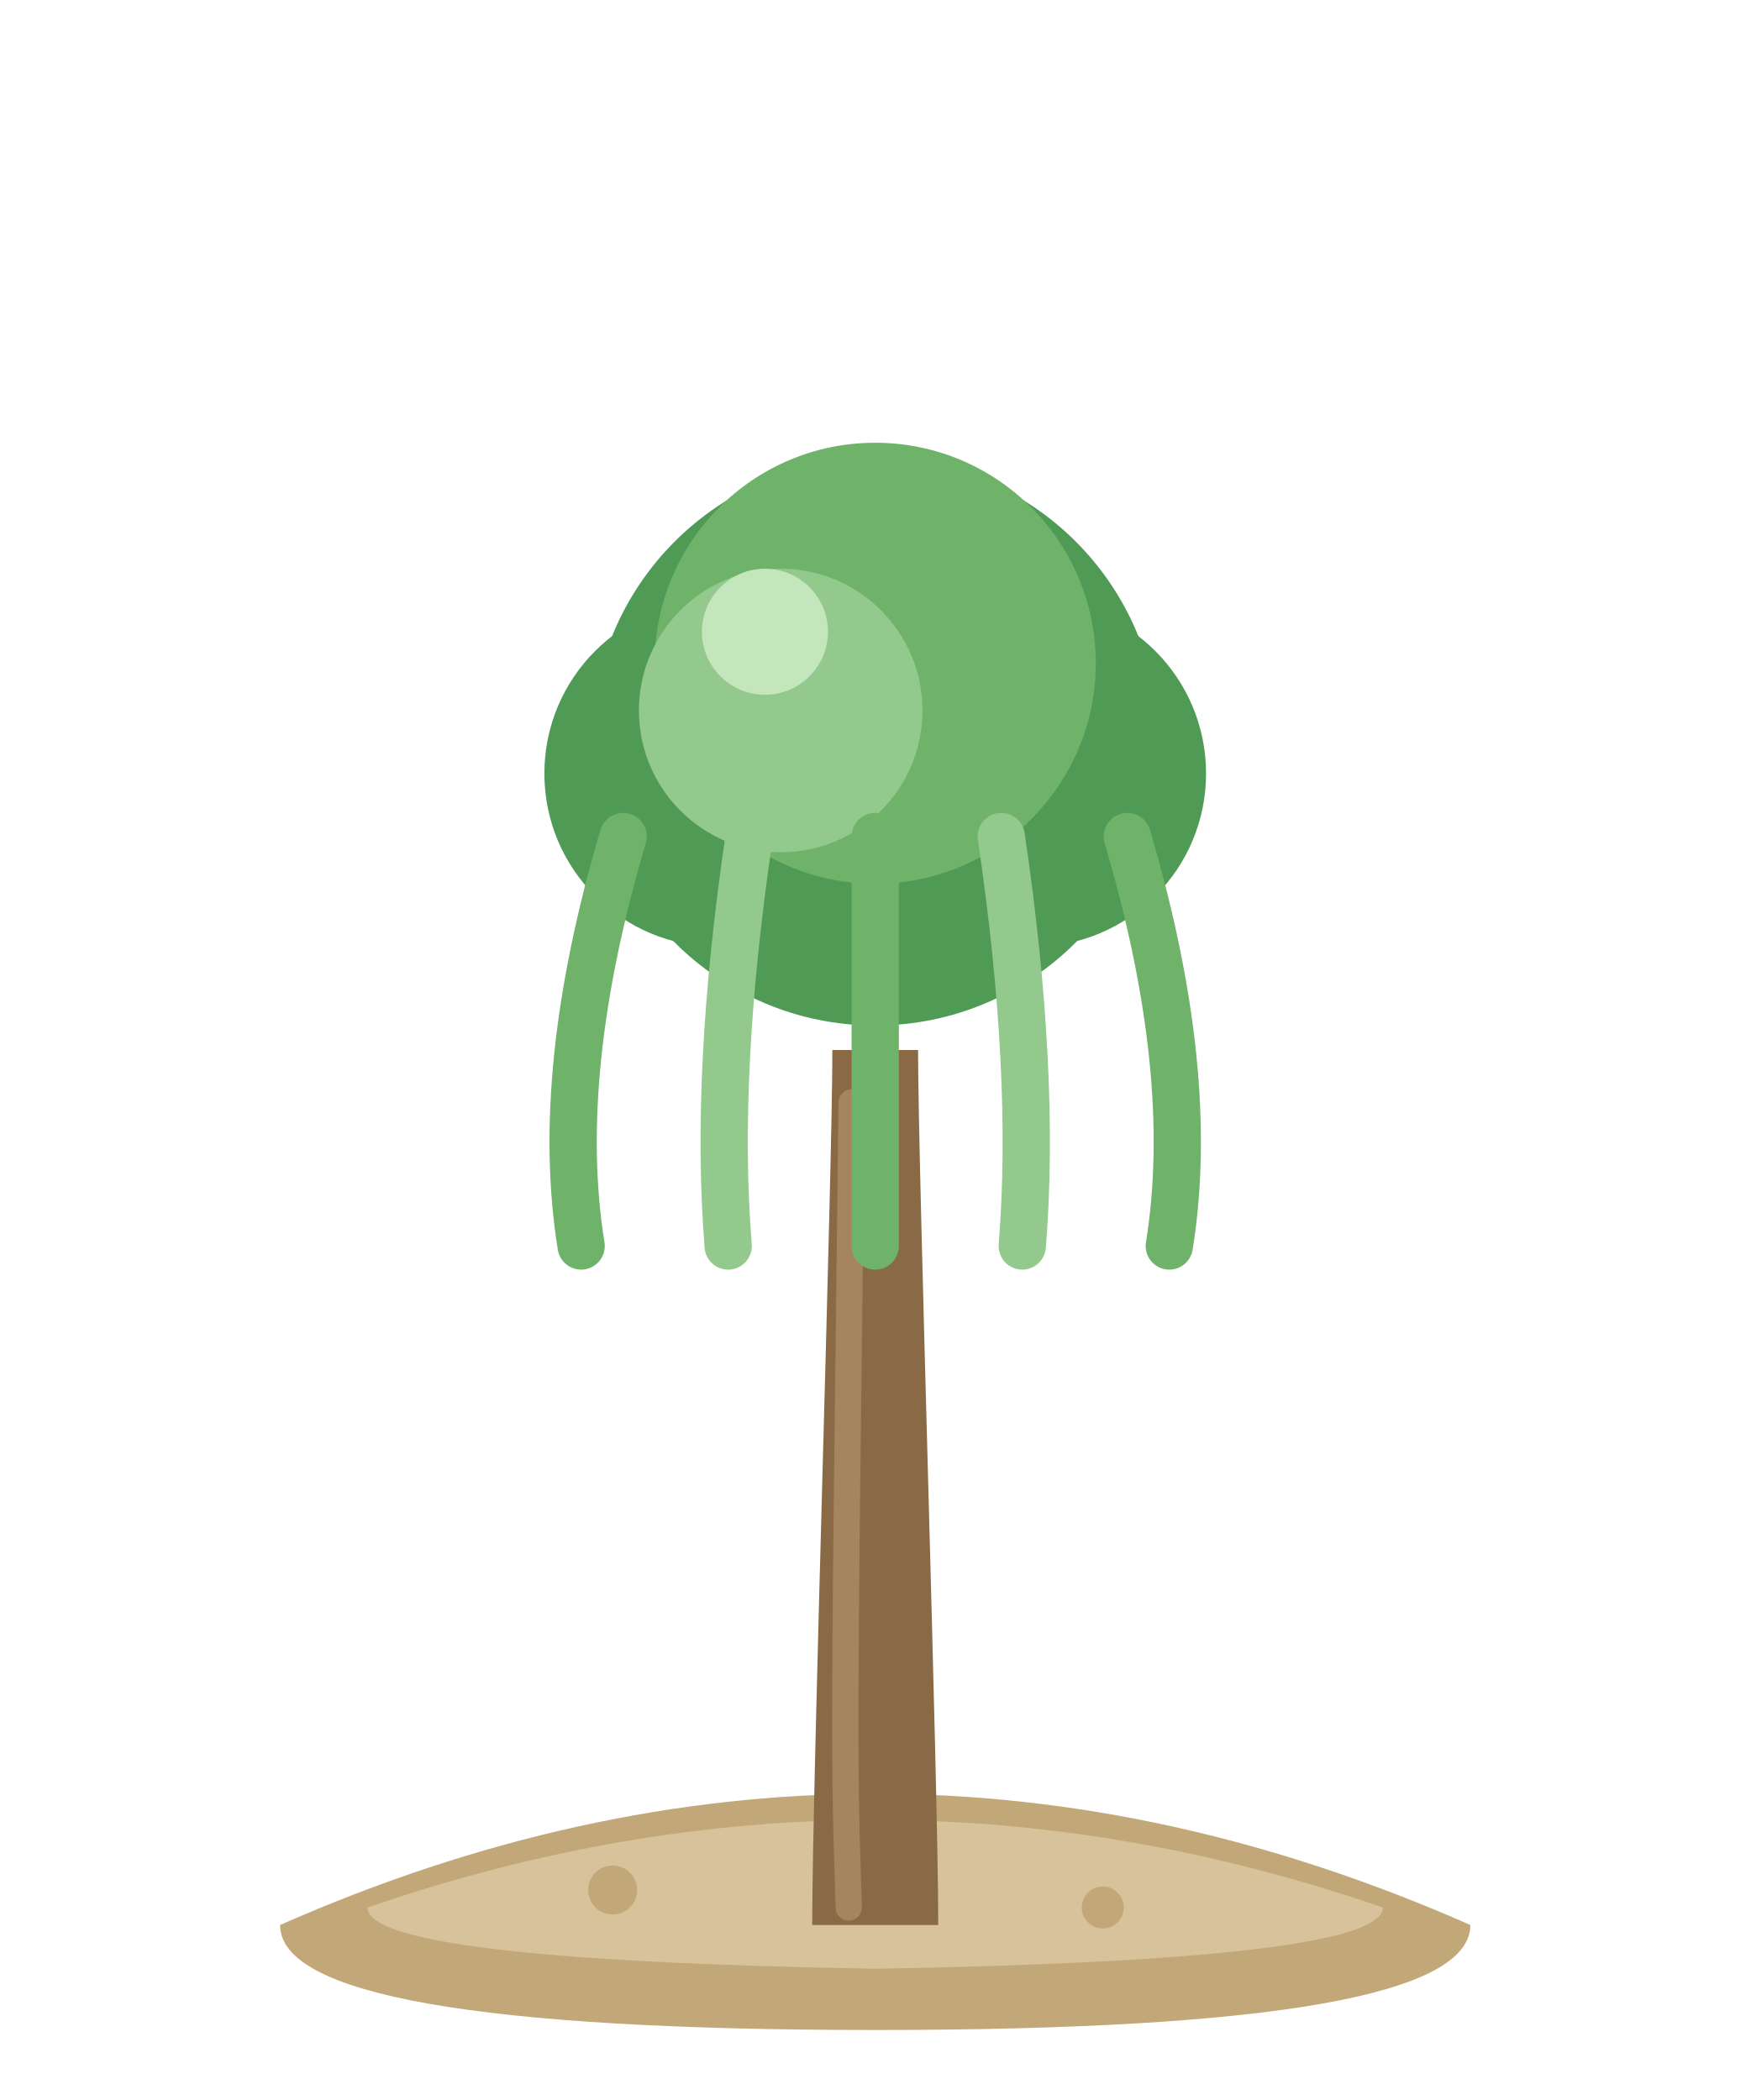
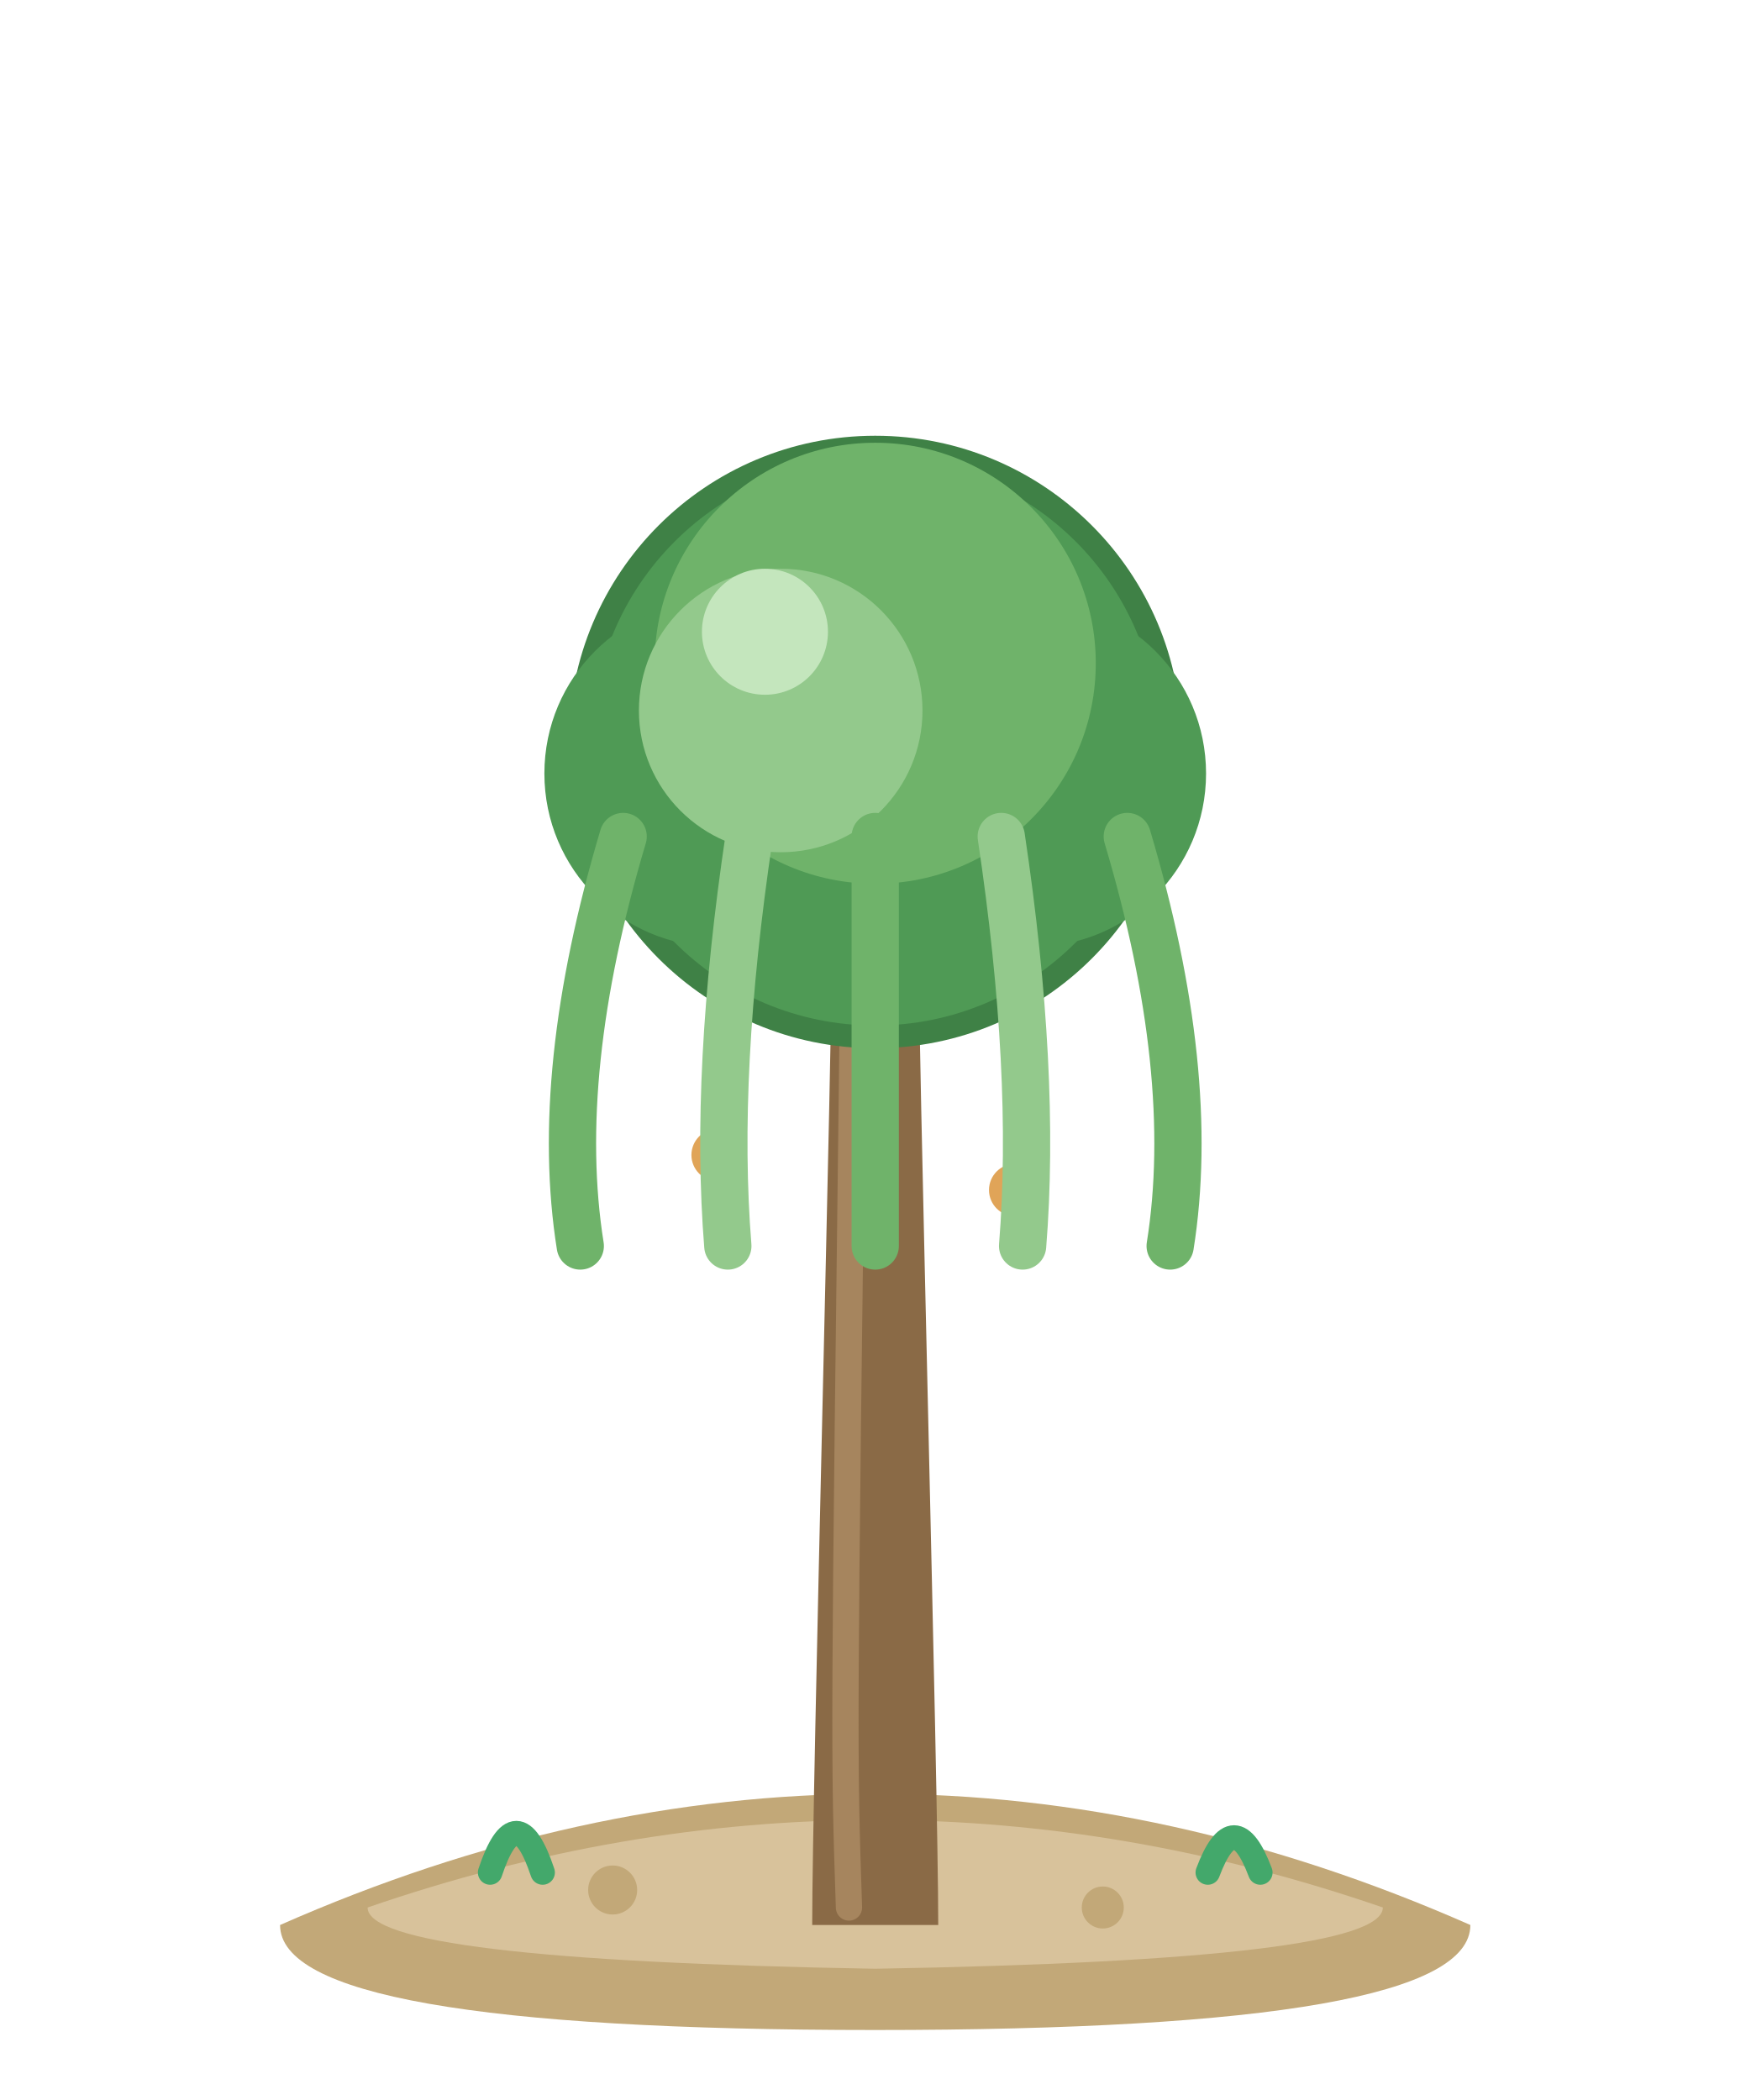
<svg xmlns="http://www.w3.org/2000/svg" viewBox="0 0 100 120">
  <path d="M16 110 Q50 95 84 110 Q84 116 50 116 Q16 116 16 110 Z" fill="#C2A878" />
  <path d="M21 109 Q50 99 79 109 Q79 112 50 112.5 Q21 112 21 109 Z" fill="#D8C29B" />
  <circle cx="35" cy="108" r="1.4" fill="#C2A878" />
  <circle cx="63" cy="109" r="1.2" fill="#C2A878" />
-   <path d="M46.4 110 C 46.4 102 47.552 67 47.552 60 L 52.448 60 C 52.448 67 53.6 102 53.6 110 Z" fill="#8A6A46" />
-   <path d="M48.654 63 C 48.2 100 48.2 100 48.488 109" stroke="#A6855E" stroke-width="1.5" fill="none" stroke-linecap="round" />
+   <path d="M28 107 q1.5 -4.5 3 0" stroke="#43A86B" stroke-width="1.4" fill="none" stroke-linecap="round" />
+   <path d="M69 107 q1.5 -4 3 0" stroke="#43A86B" stroke-width="1.4" fill="none" stroke-linecap="round" />
+   <path d="M46.4 110 C 46.4 102 47.55 59.6 47.55 52.6 L 52.45 52.6 C 52.45 59.6 53.6 102 53.6 110 Z" fill="#8A6A46" />
+   <path d="M48.75 55.6 C 48.2 100 48.2 100 48.5 109" stroke="#A6855E" stroke-width="1.5" fill="none" stroke-linecap="round" />
+   <circle cx="50" cy="42.4" r="17.5" fill="#3F8146" />
  <circle cx="50" cy="42.4" r="16.2" fill="#4F9A55" />
  <circle cx="41" cy="44.2" r="9.9" fill="#4F9A55" />
  <circle cx="59" cy="44.2" r="9.9" fill="#4F9A55" />
  <circle cx="50" cy="37.9" r="12.6" fill="#6FB36A" />
  <circle cx="44.6" cy="40.6" r="8.1" fill="#93C98C" />
  <circle cx="43.7" cy="36.1" r="3.6" fill="#C4E6BD" />
-   <path d="M35.6 47.8 q -4 13.5 -2.4 23.4" stroke="#6FB36A" stroke-width="2.7" fill="none" stroke-linecap="round" />
-   <path d="M42.8 47.8 q -2 13.5 -1.2 23.4" stroke="#93C98C" stroke-width="2.7" fill="none" stroke-linecap="round" />
+   <circle cx="58" cy="68" r="1.5" fill="#E0A458" />
+   <circle cx="41" cy="66" r="1.5" fill="#E0A458" />
+   <path d="M35.6 47.8 q -4.03 13.5 -2.45 23.4" stroke="#6FB36A" stroke-width="2.7" fill="none" stroke-linecap="round" />
+   <path d="M42.8 47.8 q -2.02 13.5 -1.22 23.4" stroke="#93C98C" stroke-width="2.7" fill="none" stroke-linecap="round" />
  <path d="M50 47.8 q 0 13.5 0 23.4" stroke="#6FB36A" stroke-width="2.7" fill="none" stroke-linecap="round" />
-   <path d="M57.2 47.8 q 2 13.5 1.2 23.4" stroke="#93C98C" stroke-width="2.7" fill="none" stroke-linecap="round" />
-   <path d="M64.4 47.8 q 4 13.5 2.4 23.4" stroke="#6FB36A" stroke-width="2.7" fill="none" stroke-linecap="round" />
+   <path d="M57.2 47.8 q 2.02 13.5 1.22 23.4" stroke="#93C98C" stroke-width="2.7" fill="none" stroke-linecap="round" />
+   <path d="M64.4 47.8 q 4.03 13.5 2.45 23.4" stroke="#6FB36A" stroke-width="2.7" fill="none" stroke-linecap="round" />
</svg>
